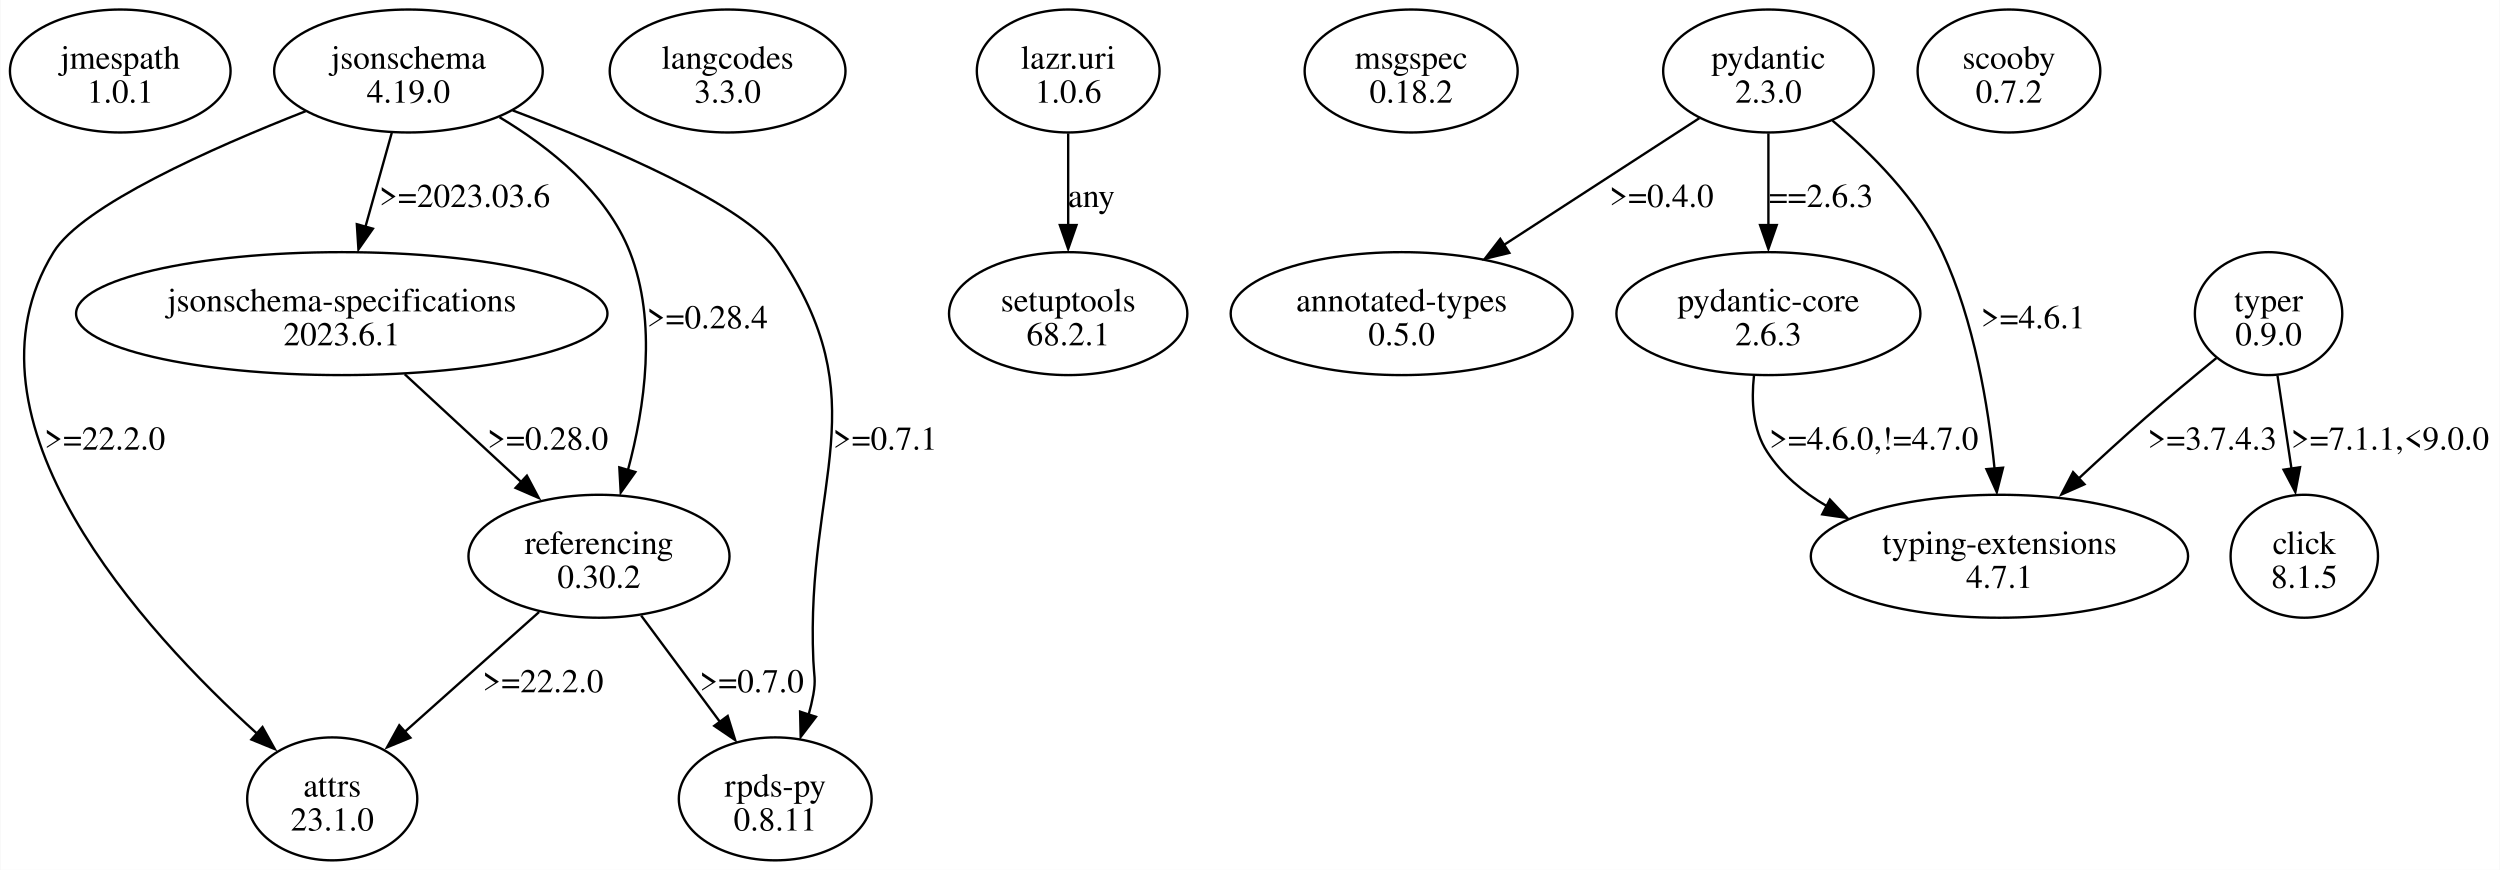
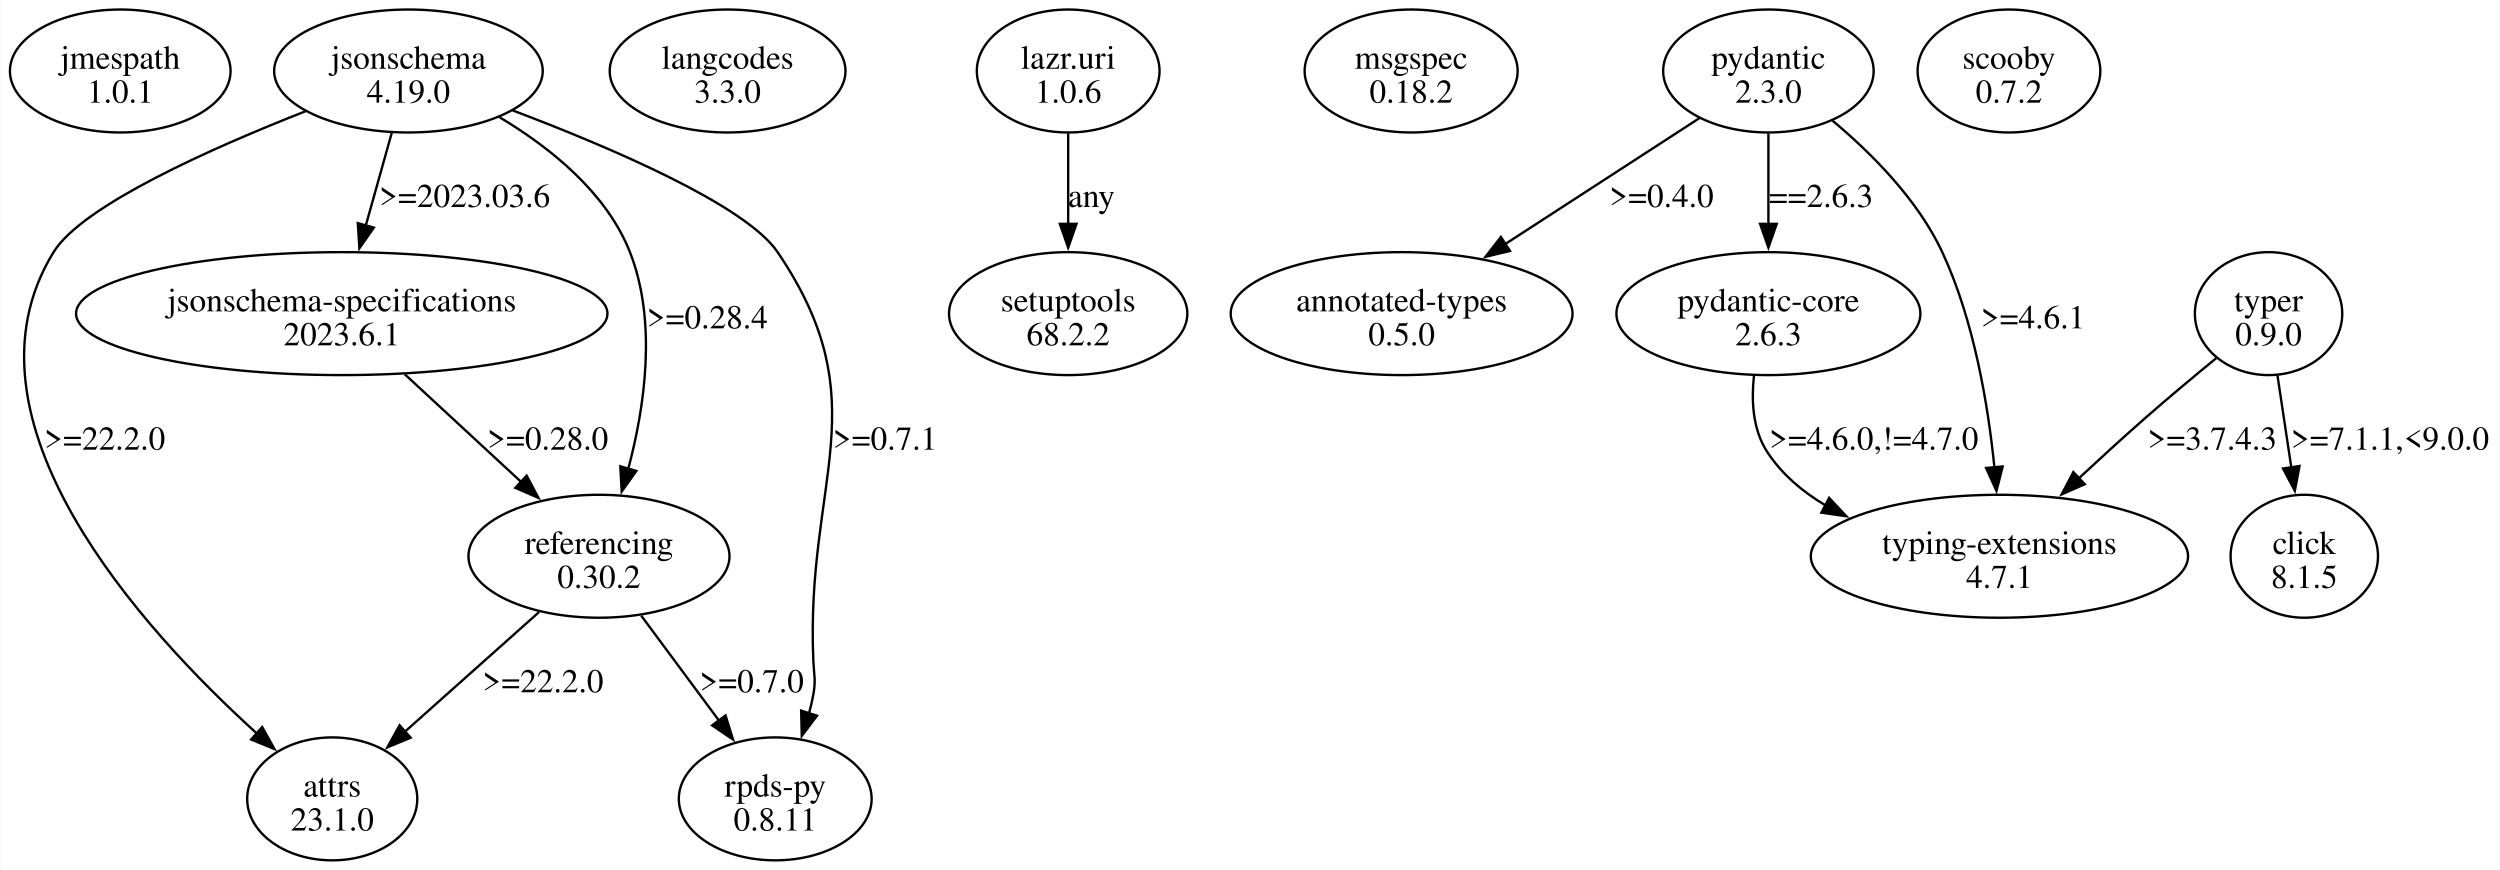
<svg xmlns="http://www.w3.org/2000/svg" width="1049pt" height="365pt" viewBox="0.00 0.00 1049.32 365.23">
  <g id="graph0" class="graph" transform="scale(1 1) rotate(0) translate(4 361.23)">
    <polygon fill="white" stroke="none" points="-4,4 -4,-361.23 1045.32,-361.23 1045.32,4 -4,4" />
    <g id="node1" class="node">
      <ellipse fill="none" stroke="black" cx="46.32" cy="-331.42" rx="46.32" ry="25.81" />
      <text text-anchor="middle" x="46.32" y="-332.37" font-family="Times,serif" font-size="14.00">jmespath</text>
      <text text-anchor="middle" x="46.32" y="-318.12" font-family="Times,serif" font-size="14.00">1.0.1</text>
    </g>
    <g id="node2" class="node">
      <ellipse fill="none" stroke="black" cx="167.32" cy="-331.42" rx="56.39" ry="25.81" />
      <text text-anchor="middle" x="167.32" y="-332.37" font-family="Times,serif" font-size="14.00">jsonschema</text>
      <text text-anchor="middle" x="167.32" y="-318.12" font-family="Times,serif" font-size="14.00">4.19.0</text>
    </g>
    <g id="node3" class="node">
      <ellipse fill="none" stroke="black" cx="135.32" cy="-25.81" rx="35.71" ry="25.81" />
      <text text-anchor="middle" x="135.32" y="-26.76" font-family="Times,serif" font-size="14.00">attrs</text>
      <text text-anchor="middle" x="135.32" y="-12.51" font-family="Times,serif" font-size="14.00">23.1.0</text>
    </g>
    <g id="edge1" class="edge">
-       <path fill="none" stroke="black" d="M124.18,-314.55C84.6,-299.02 30.35,-274.9 18.32,-255.36 -25.13,-184.82 56.16,-96.25 103.98,-53" />
-       <polygon fill="black" stroke="black" points="106.04,-55.97 111.2,-46.72 101.39,-50.73 106.04,-55.97" />
+       <path fill="none" stroke="black" d="M124.18,-314.55C84.6,-299.02 30.35,-274.9 18.32,-255.36 -25.04,-184.97 55.82,-96.62 103.68,-53.27" />
+       <polygon fill="black" stroke="black" points="105.91,-55.98 111.07,-46.72 101.26,-50.74 105.91,-55.98" />
      <text text-anchor="middle" x="39.82" y="-172.44" font-family="Times,serif" font-size="14.00">&gt;=22.2.0</text>
    </g>
    <g id="node4" class="node">
      <ellipse fill="none" stroke="black" cx="139.32" cy="-229.55" rx="111.55" ry="25.81" />
      <text text-anchor="middle" x="139.32" y="-230.5" font-family="Times,serif" font-size="14.00">jsonschema-specifications</text>
      <text text-anchor="middle" x="139.32" y="-216.25" font-family="Times,serif" font-size="14.00">2023.6.1</text>
    </g>
    <g id="edge2" class="edge">
-       <path fill="none" stroke="black" d="M160.32,-305.47C156.98,-293.56 152.92,-279.08 149.27,-266.04" />
-       <polygon fill="black" stroke="black" points="152.39,-265.2 146.32,-256.52 145.65,-267.09 152.39,-265.2" />
+       <path fill="none" stroke="black" d="M160.32,-305.47C157.01,-293.68 153,-279.37 149.38,-266.44" />
+       <polygon fill="black" stroke="black" points="152.8,-265.66 146.73,-256.98 146.05,-267.55 152.8,-265.66" />
      <text text-anchor="middle" x="190.94" y="-274.31" font-family="Times,serif" font-size="14.00">&gt;=2023.03.6</text>
    </g>
    <g id="node5" class="node">
      <ellipse fill="none" stroke="black" cx="247.32" cy="-127.68" rx="54.8" ry="25.81" />
      <text text-anchor="middle" x="247.32" y="-128.63" font-family="Times,serif" font-size="14.00">referencing</text>
      <text text-anchor="middle" x="247.32" y="-114.38" font-family="Times,serif" font-size="14.00">0.30.2</text>
    </g>
    <g id="edge3" class="edge">
-       <path fill="none" stroke="black" d="M205.55,-312.01C226.62,-299.42 250.45,-280.46 260.32,-255.36 271.85,-226.01 266.5,-190.04 259.5,-163.94" />
-       <polygon fill="black" stroke="black" points="262.59,-163.04 256.44,-154.41 255.86,-164.99 262.59,-163.04" />
+       <path fill="none" stroke="black" d="M205.55,-312.01C226.62,-299.42 250.45,-280.46 260.32,-255.36 271.8,-226.14 266.55,-190.37 259.59,-164.29" />
+       <polygon fill="black" stroke="black" points="263,-163.49 256.86,-154.86 256.28,-165.44 263,-163.49" />
      <text text-anchor="middle" x="292.82" y="-223.37" font-family="Times,serif" font-size="14.00">&gt;=0.28.4</text>
    </g>
    <g id="node6" class="node">
      <ellipse fill="none" stroke="black" cx="321.32" cy="-25.81" rx="40.48" ry="25.81" />
      <text text-anchor="middle" x="321.32" y="-26.76" font-family="Times,serif" font-size="14.00">rpds-py</text>
      <text text-anchor="middle" x="321.32" y="-12.51" font-family="Times,serif" font-size="14.00">0.8.11</text>
    </g>
    <g id="edge4" class="edge">
-       <path fill="none" stroke="black" d="M211.08,-314.87C252.06,-299.37 308.94,-275.09 322.32,-255.36 365.24,-192.02 333.98,-160.3 337.32,-83.87 337.59,-77.54 338.44,-75.85 337.32,-69.62 336.8,-66.79 336.12,-63.9 335.31,-61.03" />
-       <polygon fill="black" stroke="black" points="338.42,-60.26 332,-51.83 331.76,-62.42 338.42,-60.26" />
+       <path fill="none" stroke="black" d="M211.08,-314.87C252.06,-299.37 308.94,-275.09 322.32,-255.36 365.24,-192.02 333.98,-160.3 337.32,-83.87 337.59,-77.54 338.44,-75.85 337.32,-69.62 336.84,-66.98 336.21,-64.3 335.48,-61.62" />
+       <polygon fill="black" stroke="black" points="338.86,-60.72 332.47,-52.27 332.2,-62.87 338.86,-60.72" />
      <text text-anchor="middle" x="367.44" y="-172.44" font-family="Times,serif" font-size="14.00">&gt;=0.7.1</text>
    </g>
    <g id="edge7" class="edge">
-       <path fill="none" stroke="black" d="M165.74,-204.12C180.63,-190.35 199.34,-173.04 215.09,-158.48" />
-       <polygon fill="black" stroke="black" points="217.05,-161.51 222.02,-152.15 212.3,-156.37 217.05,-161.51" />
+       <path fill="none" stroke="black" d="M165.74,-204.12C180.49,-190.47 199,-173.36 214.65,-158.88" />
+       <polygon fill="black" stroke="black" points="216.94,-161.54 221.9,-152.18 212.19,-156.4 216.94,-161.54" />
      <text text-anchor="middle" x="225.82" y="-172.44" font-family="Times,serif" font-size="14.00">&gt;=0.28.0</text>
    </g>
    <g id="edge5" class="edge">
-       <path fill="none" stroke="black" d="M222.18,-104.27C205.29,-89.2 182.95,-69.29 165.16,-53.42" />
-       <polygon fill="black" stroke="black" points="168.13,-51.49 158.34,-47.45 163.47,-56.71 168.13,-51.49" />
+       <path fill="none" stroke="black" d="M222.18,-104.27C205.44,-89.34 183.35,-69.64 165.64,-53.85" />
+       <polygon fill="black" stroke="black" points="168.26,-51.5 158.47,-47.45 163.6,-56.72 168.26,-51.5" />
      <text text-anchor="middle" x="223.82" y="-70.57" font-family="Times,serif" font-size="14.00">&gt;=22.2.0</text>
    </g>
    <g id="edge6" class="edge">
-       <path fill="none" stroke="black" d="M265.04,-102.76C274.95,-89.38 287.43,-72.54 298.12,-58.12" />
-       <polygon fill="black" stroke="black" points="301.36,-60.62 304.5,-50.51 295.73,-56.46 301.36,-60.62" />
+       <path fill="none" stroke="black" d="M265.04,-102.76C274.86,-89.5 287.2,-72.86 297.81,-58.53" />
+       <polygon fill="black" stroke="black" points="300.46,-60.84 303.6,-50.72 294.83,-56.67 300.46,-60.84" />
      <text text-anchor="middle" x="311.44" y="-70.57" font-family="Times,serif" font-size="14.00">&gt;=0.7.0</text>
    </g>
    <g id="node7" class="node">
      <ellipse fill="none" stroke="black" cx="301.32" cy="-331.42" rx="49.5" ry="25.81" />
      <text text-anchor="middle" x="301.32" y="-332.37" font-family="Times,serif" font-size="14.00">langcodes</text>
      <text text-anchor="middle" x="301.32" y="-318.12" font-family="Times,serif" font-size="14.00">3.3.0</text>
    </g>
    <g id="node8" class="node">
      <ellipse fill="none" stroke="black" cx="444.32" cy="-331.42" rx="38.36" ry="25.81" />
      <text text-anchor="middle" x="444.32" y="-332.37" font-family="Times,serif" font-size="14.00">lazr.uri</text>
      <text text-anchor="middle" x="444.32" y="-318.12" font-family="Times,serif" font-size="14.00">1.0.6</text>
    </g>
    <g id="node9" class="node">
      <ellipse fill="none" stroke="black" cx="444.32" cy="-229.55" rx="50.03" ry="25.81" />
      <text text-anchor="middle" x="444.32" y="-230.5" font-family="Times,serif" font-size="14.00">setuptools</text>
-       <text text-anchor="middle" x="444.32" y="-216.25" font-family="Times,serif" font-size="14.00">68.2.1</text>
+       <text text-anchor="middle" x="444.32" y="-216.25" font-family="Times,serif" font-size="14.00">68.2.2</text>
    </g>
    <g id="edge8" class="edge">
-       <path fill="none" stroke="black" d="M444.32,-305.21C444.32,-293.51 444.32,-279.37 444.32,-266.56" />
-       <polygon fill="black" stroke="black" points="447.82,-266.74 444.32,-256.74 440.82,-266.74 447.82,-266.74" />
+       <path fill="none" stroke="black" d="M444.32,-305.21C444.32,-293.62 444.32,-279.65 444.32,-266.95" />
+       <polygon fill="black" stroke="black" points="447.82,-267.25 444.32,-257.25 440.82,-267.25 447.82,-267.25" />
      <text text-anchor="middle" x="454.07" y="-274.31" font-family="Times,serif" font-size="14.00">any</text>
    </g>
    <g id="node10" class="node">
      <ellipse fill="none" stroke="black" cx="588.32" cy="-331.42" rx="44.72" ry="25.81" />
      <text text-anchor="middle" x="588.32" y="-332.37" font-family="Times,serif" font-size="14.00">msgspec</text>
      <text text-anchor="middle" x="588.32" y="-318.12" font-family="Times,serif" font-size="14.00">0.18.2</text>
    </g>
    <g id="node11" class="node">
      <ellipse fill="none" stroke="black" cx="738.32" cy="-331.42" rx="44.19" ry="25.81" />
      <text text-anchor="middle" x="738.32" y="-332.37" font-family="Times,serif" font-size="14.00">pydantic</text>
      <text text-anchor="middle" x="738.32" y="-318.12" font-family="Times,serif" font-size="14.00">2.3.0</text>
    </g>
    <g id="node12" class="node">
      <ellipse fill="none" stroke="black" cx="584.32" cy="-229.55" rx="71.77" ry="25.81" />
      <text text-anchor="middle" x="584.32" y="-230.5" font-family="Times,serif" font-size="14.00">annotated-types</text>
      <text text-anchor="middle" x="584.32" y="-216.25" font-family="Times,serif" font-size="14.00">0.5.0</text>
    </g>
    <g id="edge9" class="edge">
-       <path fill="none" stroke="black" d="M709.35,-311.63C686.2,-296.62 653.41,-275.35 627.22,-258.37" />
-       <polygon fill="black" stroke="black" points="629.55,-255.06 619.25,-252.56 625.74,-260.93 629.55,-255.06" />
+       <path fill="none" stroke="black" d="M709.35,-311.63C686.4,-296.75 653.98,-275.73 627.9,-258.81" />
+       <polygon fill="black" stroke="black" points="629.82,-255.88 619.52,-253.38 626.01,-261.76 629.82,-255.88" />
      <text text-anchor="middle" x="693.44" y="-274.31" font-family="Times,serif" font-size="14.00">&gt;=0.4.0</text>
    </g>
    <g id="node13" class="node">
      <ellipse fill="none" stroke="black" cx="738.32" cy="-229.55" rx="63.82" ry="25.81" />
      <text text-anchor="middle" x="738.32" y="-230.5" font-family="Times,serif" font-size="14.00">pydantic-core</text>
      <text text-anchor="middle" x="738.32" y="-216.25" font-family="Times,serif" font-size="14.00">2.6.3</text>
    </g>
    <g id="edge10" class="edge">
-       <path fill="none" stroke="black" d="M738.32,-305.21C738.32,-293.51 738.32,-279.37 738.32,-266.56" />
-       <polygon fill="black" stroke="black" points="741.82,-266.74 738.32,-256.74 734.82,-266.74 741.82,-266.74" />
+       <path fill="none" stroke="black" d="M738.32,-305.21C738.32,-293.62 738.32,-279.65 738.32,-266.95" />
+       <polygon fill="black" stroke="black" points="741.82,-267.25 738.32,-257.25 734.82,-267.25 741.82,-267.25" />
      <text text-anchor="middle" x="760.44" y="-274.31" font-family="Times,serif" font-size="14.00">==2.6.3</text>
    </g>
    <g id="node14" class="node">
      <ellipse fill="none" stroke="black" cx="835.32" cy="-127.68" rx="79.2" ry="25.81" />
      <text text-anchor="middle" x="835.32" y="-128.63" font-family="Times,serif" font-size="14.00">typing-extensions</text>
      <text text-anchor="middle" x="835.32" y="-114.38" font-family="Times,serif" font-size="14.00">4.7.1</text>
    </g>
    <g id="edge11" class="edge">
-       <path fill="none" stroke="black" d="M765.24,-310.57C781.51,-296.97 801.03,-277.44 811.32,-255.36 824.73,-226.54 830.65,-190.72 833.26,-164.53" />
-       <polygon fill="black" stroke="black" points="836.83,-164.86 834.21,-154.59 829.86,-164.25 836.83,-164.86" />
+       <path fill="none" stroke="black" d="M765.24,-310.57C781.51,-296.97 801.03,-277.44 811.32,-255.36 824.67,-226.67 830.6,-191.04 833.22,-164.88" />
+       <polygon fill="black" stroke="black" points="836.69,-165.37 834.08,-155.1 829.72,-164.75 836.69,-165.37" />
      <text text-anchor="middle" x="849.44" y="-223.37" font-family="Times,serif" font-size="14.00">&gt;=4.6.1</text>
    </g>
    <g id="edge12" class="edge">
-       <path fill="none" stroke="black" d="M732.26,-203.51C731.09,-192.86 731.75,-180.78 737.82,-171.49 744.02,-161.99 752.86,-154.58 762.7,-148.81" />
-       <polygon fill="black" stroke="black" points="764.14,-151.49 771.4,-143.77 760.91,-145.28 764.14,-151.49" />
+       <path fill="none" stroke="black" d="M732.26,-203.51C731.09,-192.86 731.75,-180.78 737.82,-171.49 743.96,-162.08 752.67,-154.73 762.4,-148.99" />
+       <polygon fill="black" stroke="black" points="763.82,-152.2 771.06,-144.47 760.57,-145.99 763.82,-152.2" />
      <text text-anchor="middle" x="782.57" y="-172.44" font-family="Times,serif" font-size="14.00">&gt;=4.6.0,!=4.7.0</text>
    </g>
    <g id="node15" class="node">
      <ellipse fill="none" stroke="black" cx="839.32" cy="-331.42" rx="38.36" ry="25.81" />
      <text text-anchor="middle" x="839.32" y="-332.37" font-family="Times,serif" font-size="14.00">scooby</text>
      <text text-anchor="middle" x="839.32" y="-318.12" font-family="Times,serif" font-size="14.00">0.7.2</text>
    </g>
    <g id="node16" class="node">
      <ellipse fill="none" stroke="black" cx="948.32" cy="-229.55" rx="30.94" ry="25.81" />
      <text text-anchor="middle" x="948.32" y="-230.5" font-family="Times,serif" font-size="14.00">typer</text>
      <text text-anchor="middle" x="948.32" y="-216.25" font-family="Times,serif" font-size="14.00">0.9.0</text>
    </g>
    <g id="edge14" class="edge">
-       <path fill="none" stroke="black" d="M926.42,-210.91C917.11,-203.29 906.2,-194.2 896.57,-185.74 887.19,-177.51 877.21,-168.38 868.1,-159.88" />
-       <polygon fill="black" stroke="black" points="871.03,-157.9 861.34,-153.61 866.24,-163.01 871.03,-157.9" />
+       <path fill="none" stroke="black" d="M926.42,-210.91C917.11,-203.29 906.2,-194.2 896.57,-185.74 887.38,-177.67 877.62,-168.75 868.65,-160.4" />
+       <polygon fill="black" stroke="black" points="871.14,-157.93 861.44,-153.65 866.35,-163.04 871.14,-157.93" />
      <text text-anchor="middle" x="924.69" y="-172.44" font-family="Times,serif" font-size="14.00">&gt;=3.7.4.3</text>
    </g>
    <g id="node17" class="node">
      <ellipse fill="none" stroke="black" cx="963.32" cy="-127.68" rx="30.94" ry="25.81" />
      <text text-anchor="middle" x="963.32" y="-128.63" font-family="Times,serif" font-size="14.00">click</text>
      <text text-anchor="middle" x="963.32" y="-114.38" font-family="Times,serif" font-size="14.00">8.1.5</text>
    </g>
    <g id="edge13" class="edge">
-       <path fill="none" stroke="black" d="M952.06,-203.6C953.85,-191.69 956.03,-177.21 957.98,-164.18" />
-       <polygon fill="black" stroke="black" points="961.54,-165.06 959.56,-154.65 954.62,-164.02 961.54,-165.06" />
+       <path fill="none" stroke="black" d="M952.06,-203.6C953.82,-191.93 955.94,-177.79 957.87,-164.96" />
+       <polygon fill="black" stroke="black" points="961.32,-165.56 959.34,-155.15 954.39,-164.52 961.32,-165.56" />
      <text text-anchor="middle" x="999.32" y="-172.44" font-family="Times,serif" font-size="14.00">&gt;=7.1.1,&lt;9.0.0</text>
    </g>
  </g>
</svg>
